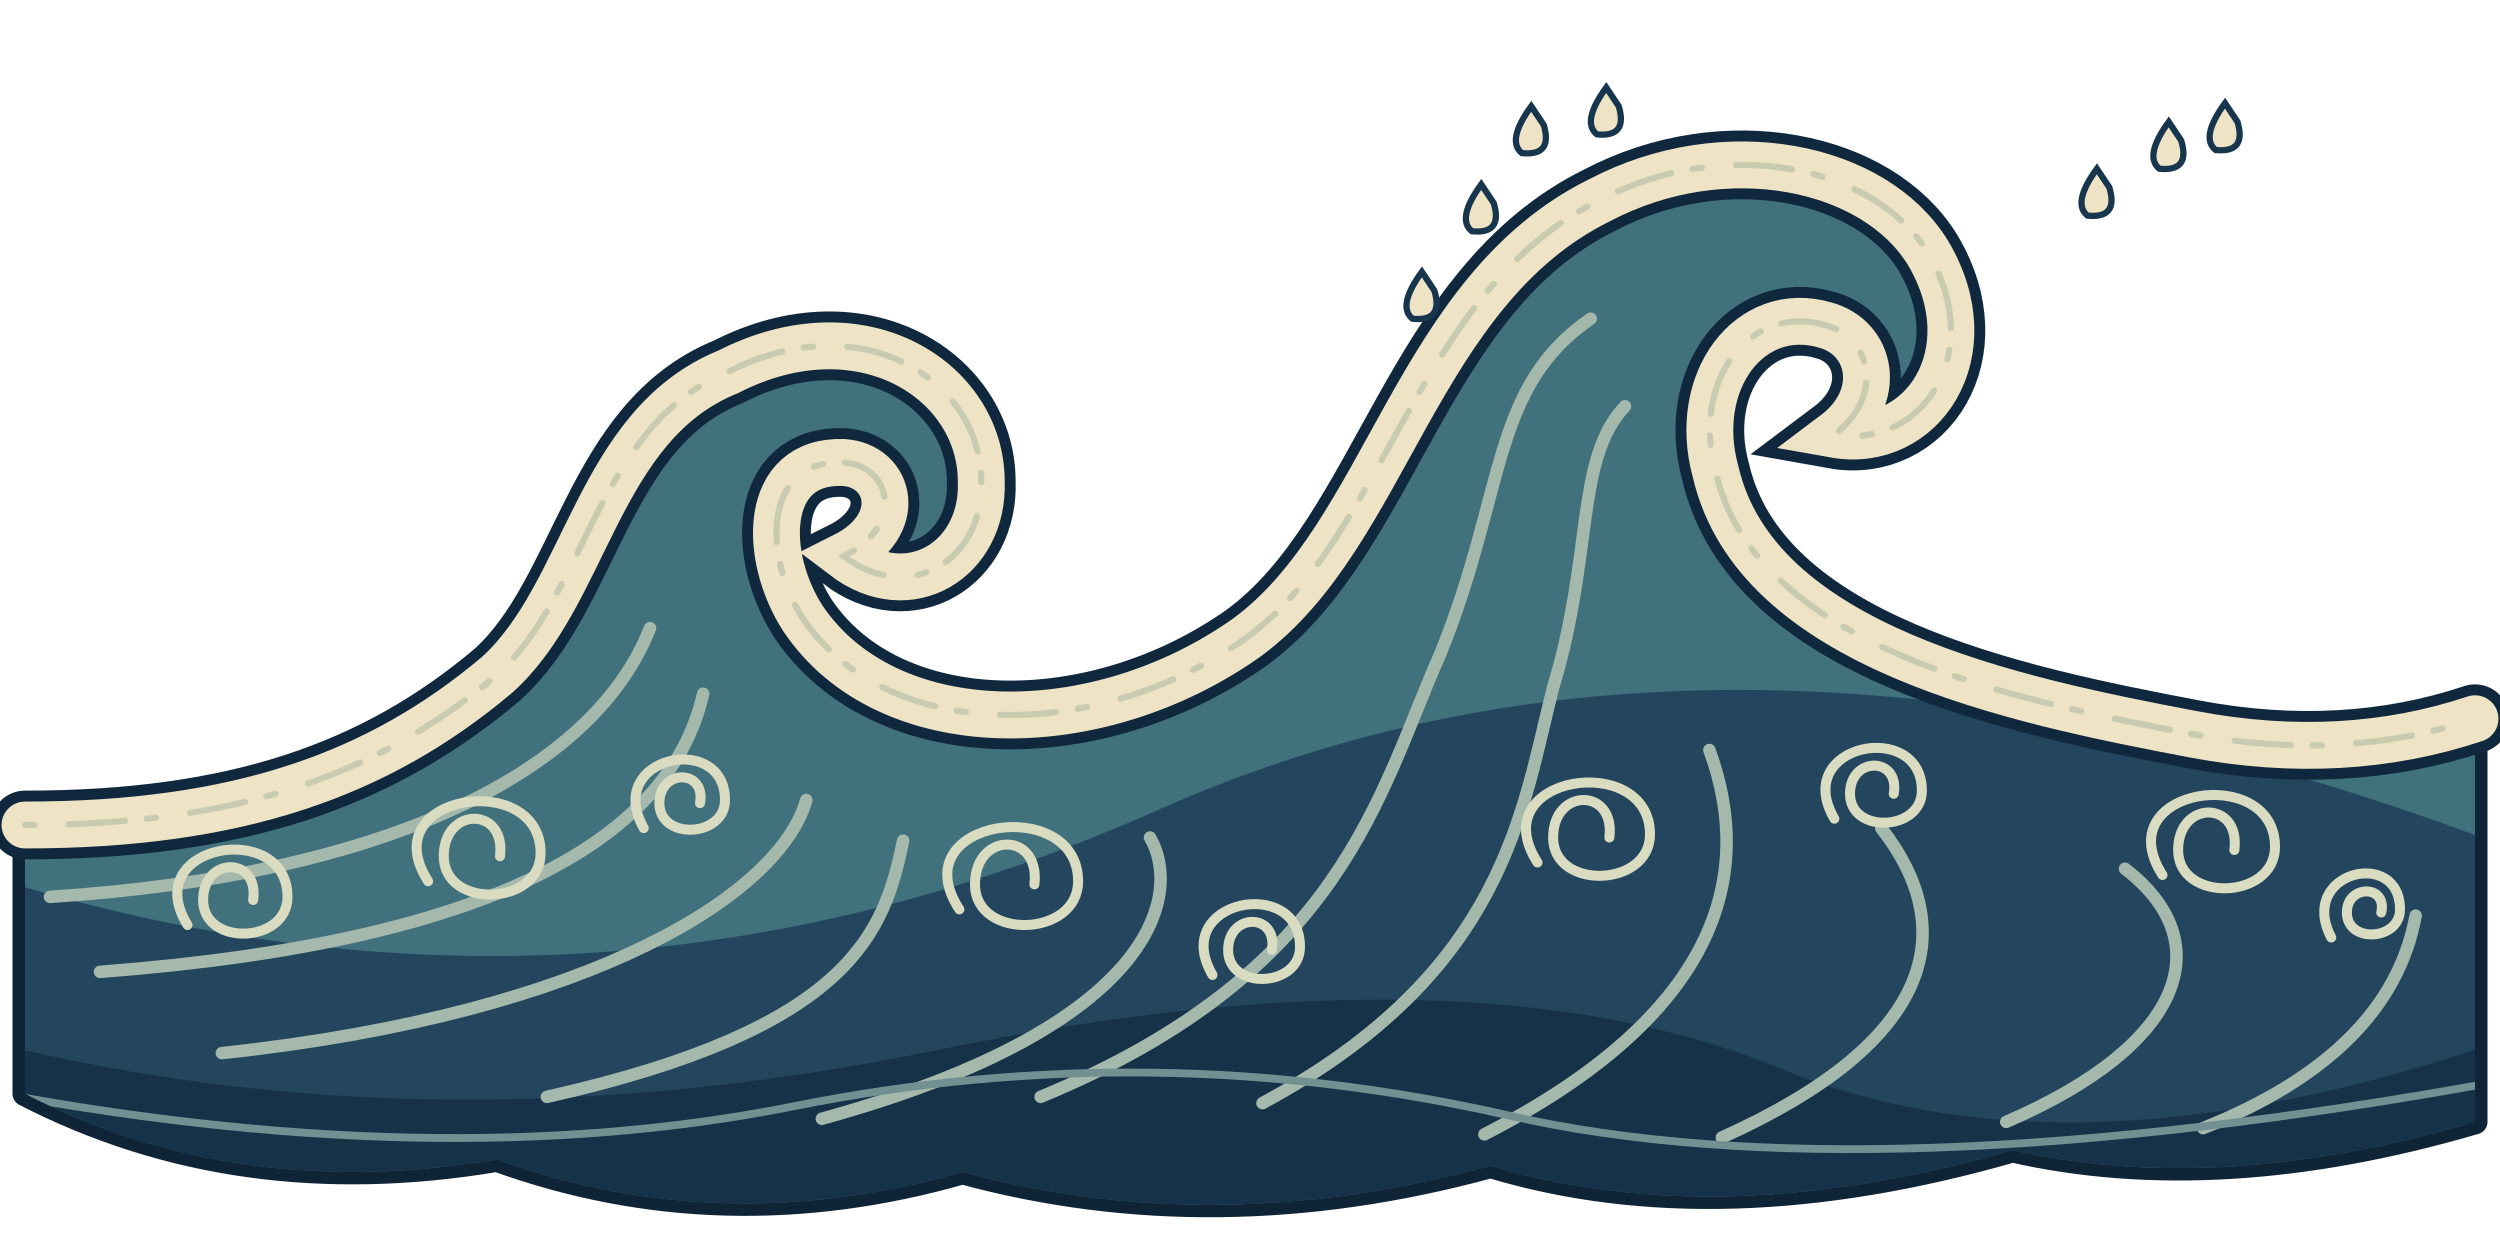
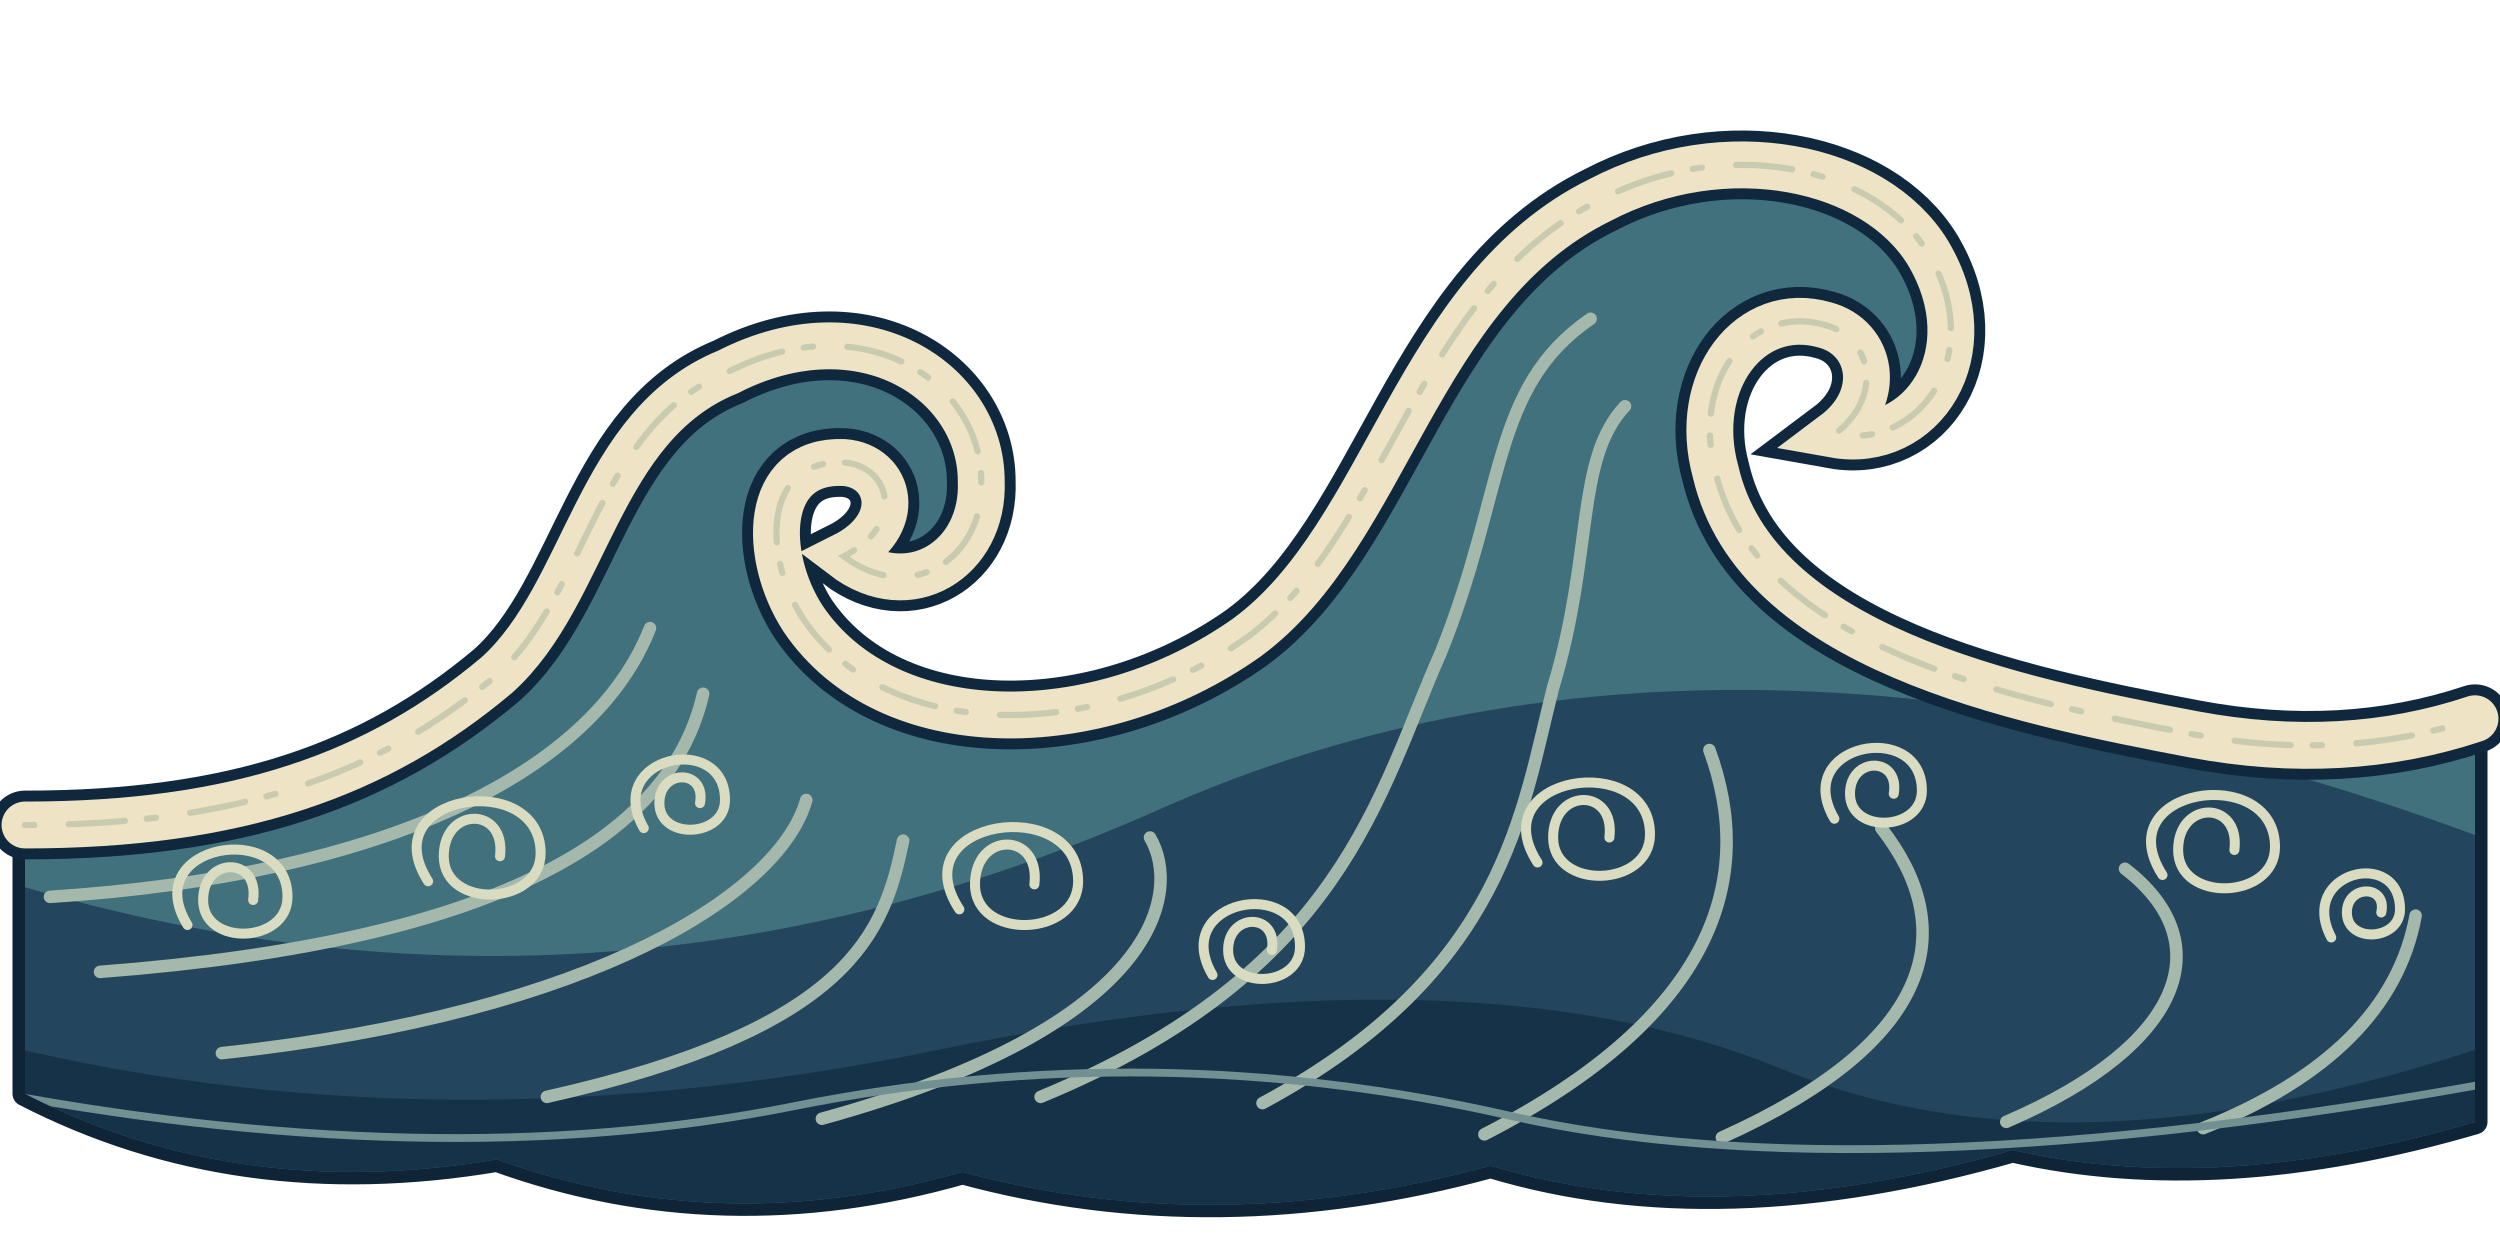
<svg xmlns="http://www.w3.org/2000/svg" width="1200" height="600" viewBox="0 0 800 400">
  <defs>
    <clipPath id="body">
      <path d="M8 264 C76 264 121 248 159 216 C188 190 191 136 233 119 C276 97 314 122 314 154 C315 179 291 194 270 178 C290 168 285 149 270 148 C244 147 244 178 257 198 C284 238 351 238 399 204 C444 171 453 93 512 64 C552 43 600 53 617 81 C636 113 615 144 587 139 C603 127 599 108 584 104 C560 97 541 122 549 151 C562 207 644 224 702 235 Q750 244 792 230 L792 359 Q710 383 644 368 Q550 395 477 373 Q389 397 308 375 Q231 397 159 371 Q76 385 8 350 Z" />
    </clipPath>
  </defs>
  <path d="M8 264 C76 264 121 248 159 216 C188 190 191 136 233 119 C276 97 314 122 314 154 C315 179 291 194 270 178 C290 168 285 149 270 148 C244 147 244 178 257 198 C284 238 351 238 399 204 C444 171 453 93 512 64 C552 43 600 53 617 81 C636 113 615 144 587 139 C603 127 599 108 584 104 C560 97 541 122 549 151 C562 207 644 224 702 235 Q750 244 792 230 L792 359 Q710 383 644 368 Q550 395 477 373 Q389 397 308 375 Q231 397 159 371 Q76 385 8 350 Z" fill="#17364d" stroke="#102438" stroke-width="8" stroke-linejoin="round" />
  <g clip-path="url(#body)">
    <path d="M8 264 C76 264 121 248 159 216 C188 190 191 136 233 119 C276 97 314 122 314 154 C315 179 291 194 270 178 C290 168 285 149 270 148 C244 147 244 178 257 198 C284 238 351 238 399 204 C444 171 453 93 512 64 C552 43 600 53 617 81 C636 113 615 144 587 139 C603 127 599 108 584 104 C560 97 541 122 549 151 C562 207 644 224 702 235 Q750 244 792 230 L792 359 Q710 383 644 368 Q550 395 477 373 Q389 397 308 375 Q231 397 159 371 Q76 385 8 350 Z" fill="#42717e" />
    <path d="M-20 275 Q180 344 371 259 T820 278 V410 H-20Z" fill="#23465e" />
    <path d="M-20 329 Q130 371 300 336 T570 342 T820 326 V410 H-20Z" fill="#163248" />
    <path d="M16 287 C124 280 190 247 208 201 M32 311 C163 301 215 266 225 222 M71 337 C192 324 250 285 258 256 M175 351 C273 329 283 298 289 269 M263 358 C372 328 378 285 368 268 M333 351 C430 311 441 254 461 209 C482 157 477 124 509 102 M404 353 C482 311 487 259 497 220 C510 177 504 147 520 130 M475 363 C549 325 562 281 547 240 M551 364 C620 333 627 297 602 265 M642 359 C700 334 710 301 680 278 M705 361 Q765 337 773 293" fill="none" stroke="#a4b9ab" stroke-width="4" stroke-linecap="round" />
    <path d="M-10 348 Q139 377 254 354 T483 357 T800 346" fill="none" stroke="#728f92" stroke-width="2.5" />
  </g>
  <path d="M8 264 C76 264 121 248 159 216 C188 190 191 136 233 119 C276 97 314 122 314 154 C315 179 291 194 270 178 C290 168 285 149 270 148 C244 147 244 178 257 198 C284 238 351 238 399 204 C444 171 453 93 512 64 C552 43 600 53 617 81 C636 113 615 144 587 139 C603 127 599 108 584 104 C560 97 541 122 549 151 C562 207 644 224 702 235 Q750 244 792 230" fill="none" stroke="#10283d" stroke-width="22" stroke-linecap="round" />
  <path d="M8 264 C76 264 121 248 159 216 C188 190 191 136 233 119 C276 97 314 122 314 154 C315 179 291 194 270 178 C290 168 285 149 270 148 C244 147 244 178 257 198 C284 238 351 238 399 204 C444 171 453 93 512 64 C552 43 600 53 617 81 C636 113 615 144 587 139 C603 127 599 108 584 104 C560 97 541 122 549 151 C562 207 644 224 702 235 Q750 244 792 230" fill="none" stroke="#eee4c5" stroke-width="15" stroke-linecap="round" />
  <path d="M8 264 C76 264 121 248 159 216 C188 190 191 136 233 119 C276 97 314 122 314 154 C315 179 291 194 270 178 C290 168 285 149 270 148 C244 147 244 178 257 198 C284 238 351 238 399 204 C444 171 453 93 512 64 C552 43 600 53 617 81 C636 113 615 144 587 139 C603 127 599 108 584 104 C560 97 541 122 549 151 C562 207 644 224 702 235 Q750 244 792 230" fill="none" stroke="#c9cbb0" stroke-width="2" stroke-dasharray="3 11 18 7" stroke-linecap="round" />
  <path d="M60 296 C44 270 92 262 92 287 C92 302 65 303 65 288 C65 274 83 274 81 288" fill="none" stroke="#d9dcc0" stroke-width="3.2" stroke-linecap="round" />
  <path d="M137 282 C119 254 173 246 173 273 C173 290 142 291 142 274 C142 258 162 258 160 274" fill="none" stroke="#d9dcc0" stroke-width="3.2" stroke-linecap="round" />
  <path d="M206 265 C193 242 232 234 232 256 C232 268 211 269 211 257 C211 246 226 246 224 257" fill="none" stroke="#d9dcc0" stroke-width="3.2" stroke-linecap="round" />
  <path d="M307 291 C288 262 345 254 345 282 C345 300 312 301 312 283 C312 266 333 266 331 283" fill="none" stroke="#d9dcc0" stroke-width="3.2" stroke-linecap="round" />
  <path d="M388 312 C374 288 416 280 416 303 C416 316 393 317 393 304 C393 292 409 292 407 304" fill="none" stroke="#d9dcc0" stroke-width="3.2" stroke-linecap="round" />
  <path d="M492 276 C474 248 528 240 528 267 C528 284 497 285 497 268 C497 252 517 252 515 268" fill="none" stroke="#d9dcc0" stroke-width="3.2" stroke-linecap="round" />
  <path d="M587 262 C573 238 615 230 615 253 C615 266 592 267 592 254 C592 242 608 242 606 254" fill="none" stroke="#d9dcc0" stroke-width="3.2" stroke-linecap="round" />
  <path d="M692 280 C674 252 728 244 728 271 C728 288 697 289 697 272 C697 256 717 256 715 272" fill="none" stroke="#d9dcc0" stroke-width="3.2" stroke-linecap="round" />
  <path d="M746 300 C735 279 768 271 768 291 C768 301 751 302 751 292 C751 283 764 283 762 292" fill="none" stroke="#d9dcc0" stroke-width="3.2" stroke-linecap="round" />
-   <path d="M455 87 q-8 11 -3 15 q10 1 7 -9 Z" fill="#eee4c5" stroke="#17364d" stroke-width="2" />
-   <path d="M474 59 q-8 11 -3 15 q10 1 7 -9 Z" fill="#eee4c5" stroke="#17364d" stroke-width="2" />
-   <path d="M490 34 q-8 11 -3 15 q10 1 7 -9 Z" fill="#eee4c5" stroke="#17364d" stroke-width="2" />
-   <path d="M514 28 q-8 11 -3 15 q10 1 7 -9 Z" fill="#eee4c5" stroke="#17364d" stroke-width="2" />
-   <path d="M671 54 q-8 11 -3 15 q10 1 7 -9 Z" fill="#eee4c5" stroke="#17364d" stroke-width="2" />
-   <path d="M694 39 q-8 11 -3 15 q10 1 7 -9 Z" fill="#eee4c5" stroke="#17364d" stroke-width="2" />
-   <path d="M712 33 q-8 11 -3 15 q10 1 7 -9 Z" fill="#eee4c5" stroke="#17364d" stroke-width="2" />
</svg>
